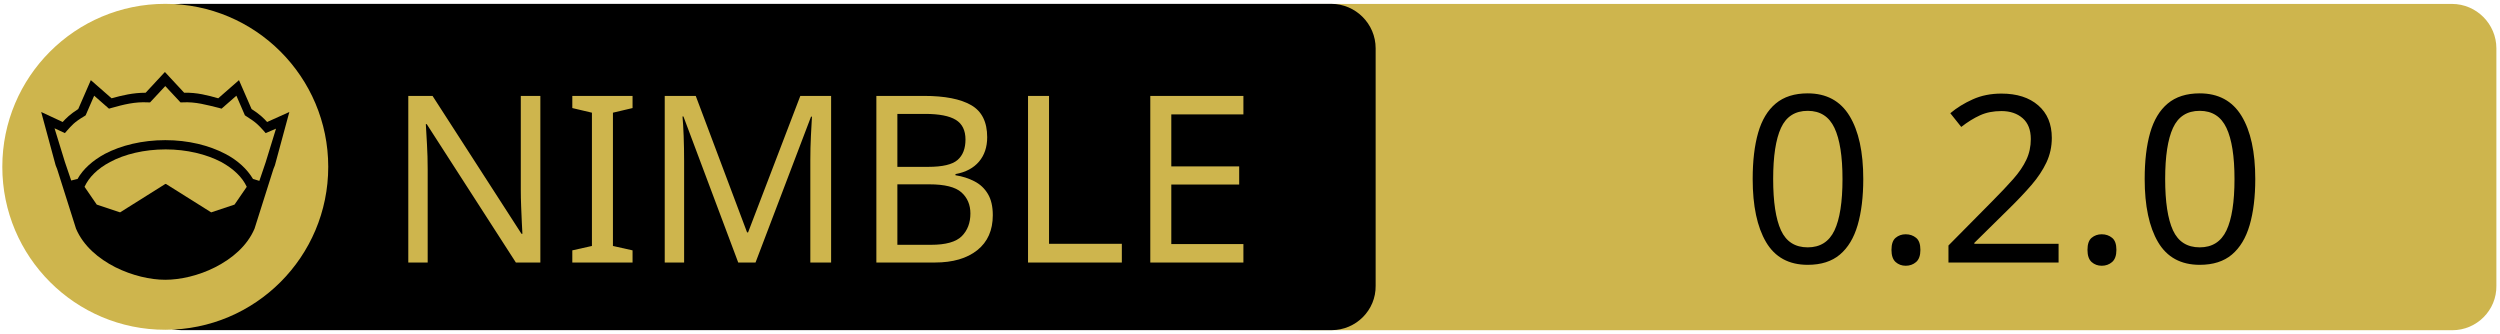
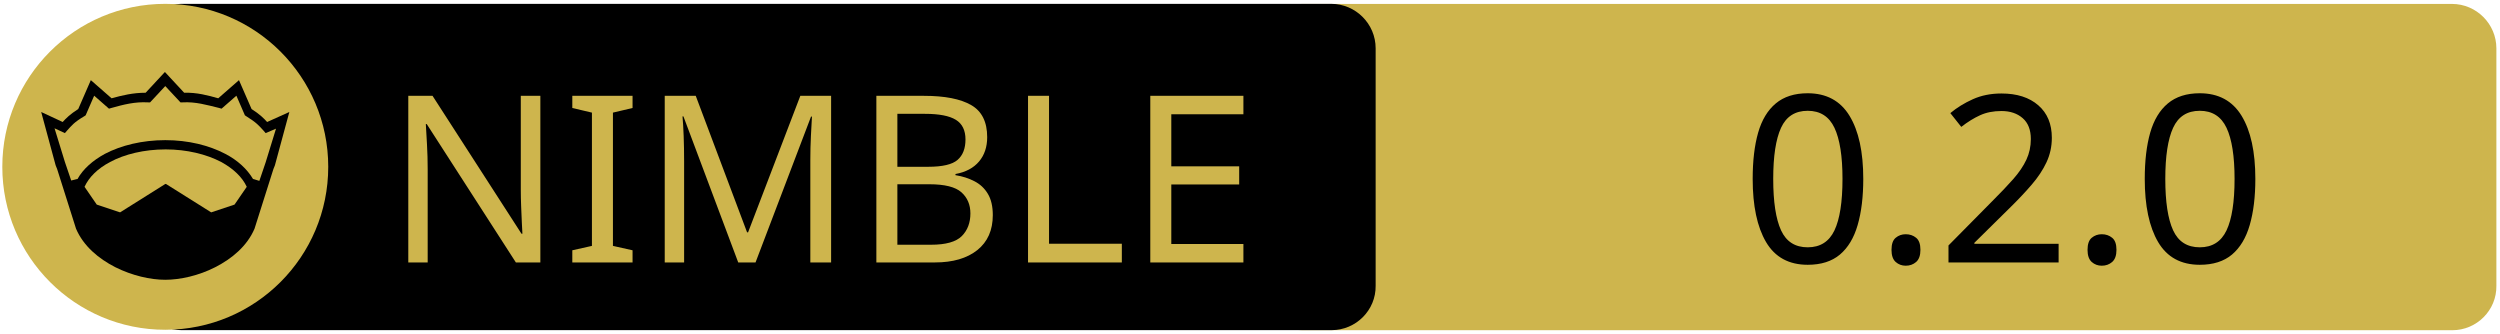
<svg xmlns="http://www.w3.org/2000/svg" xmlns:xlink="http://www.w3.org/1999/xlink" width="675" height="90" xml:space="preserve" version="1.1">
  <a xlink:href="https://github.com/tulayang/httpform">
    <g>
      <path fill="#CEB54D" id="svg_15" d="m662.123,89.159l-310.5,0c-6.6,0 -12,-5.4 -12,-12l0,-64.1c0,-6.6 5.4,-12 12,-12l310.4,0c6.6,0 12,5.4 12,12l0,64.1c0.1,6.6 -5.3,12 -11.9,12z" />
      <path id="svg_1" d="m359.524,89.139l-310.5,0c-6.6,0 -12,-5.4 -12,-12l0,-64.1c0,-6.6 5.4,-12 12,-12l310.4,0c6.6,0 12,5.4 12,12l0,64.1c0.1,6.6 -5.3,12 -11.9,12z" />
      <rect id="svg_2" fill="none" height="45.9" width="315.3" class="st0" y="24.539" x="60.224" />
      <circle id="svg_4" fill="#CEB54D" r="44" cy="45.039" cx="44.624" class="st1" />
      <g id="XMLID_4_">
        <path id="svg_5" d="m78.124,30.239l-3.9,14.4l-0.4,1l-5.1,16.1c0,0 0,0 0,0c-2,4.7 -6.1,8.1 -10.6,10.4c-4.5,2.3 -9.5,3.4 -13.5,3.4c-4,0 -8.9,-1.1 -13.5,-3.4c-4.5,-2.3 -8.6,-5.7 -10.6,-10.4c0,0 0,0 0,0l-5.1,-16.1l-0.4,-1l-3.9,-14.4l5.8,2.7c0.9,-1 2,-2.1 4.2,-3.5l3.4,-7.8l5.6,4.9c2.9,-0.8 5.8,-1.5 9.2,-1.5l5.2,-5.6l5.2,5.6c3.4,-0.1 6.4,0.7 9.2,1.5l5.6,-4.9l3.4,7.8c2.2,1.4 3.3,2.5 4.2,3.5l6,-2.7z" />
        <g id="XMLID_6_">
          <g id="svg_6">
            <path id="svg_7" fill="#CEB54D" d="m66.624,50.439l-3.3,4.8l-6.3,2.1l-12.1,-7.6c-0.1,-0.1 -0.3,-0.1 -0.4,0l-12.1,7.6l-6.3,-2.1l-3.3,-4.8c1.2,-2.6 3.5,-4.9 6.9,-6.7c3.9,-2.1 9.2,-3.4 15,-3.4c5.7,0 11,1.3 15,3.4c3.3,1.8 5.7,4.1 6.9,6.7z" class="st1" />
          </g>
          <g id="svg_8" />
        </g>
        <g id="XMLID_5_">
          <g id="svg_9">
            <path id="svg_10" fill="#CEB54D" d="m74.524,34.739l-2.8,9.1l-1.7,5l-1.6,-0.5c0,0 -0.1,0 -0.1,0c-1.6,-2.7 -4.2,-5.1 -7.5,-6.8c-4.4,-2.3 -10,-3.7 -16.2,-3.7c-6.2,0 -11.9,1.4 -16.3,3.7c-3.3,1.8 -5.9,4.1 -7.4,6.8c0,0 -0.1,0 -0.1,0l-1.6,0.4l-1.7,-5l-2.8,-9.1l2.8,1.3l0.6,-0.7c1.2,-1.3 1.8,-2.2 4.7,-3.9l0.3,-0.2l2.3,-5.3l4,3.5l0.7,-0.2c3.2,-0.9 6.3,-1.7 9.8,-1.5l0.6,0l4.1,-4.4l4.1,4.4l0.6,0c3.5,-0.2 6.5,0.7 9.8,1.5l0.7,0.2l4,-3.5l2.3,5.3l0.3,0.2c2.9,1.8 3.5,2.6 4.7,3.9l0.6,0.7l2.8,-1.2z" class="st1" />
          </g>
          <g id="svg_11" />
        </g>
      </g>
-       <text x="-442" y="-350" id="svg_16" font-size="63px" font-family="'PT Sans Caption'" fill="#CEB54D" class="st1 st2 st3" transform="matrix(1 0 0 1 546.13 420.879)">NIMBLE</text>
-       <text x="-76.0" y="-350" id="svg_17" font-size="63px" font-family="'PT Sans Caption'" fill="#000000" class="st1 st2 st3" transform="matrix(1 0 0 1 546.13 420.879)">0.2.0</text>
+       <text x="-442" y="-350.021" id="svg_16" font-size="63px" font-family="'PT Sans Caption'" fill="#CEB54D" class="st1 st2 st3" transform="matrix(1 0 0 1 546.13 420.879)">NIMBLE</text>
+       <text x="-76.0" y="-350.012" id="svg_17" font-size="63.012px" font-family="'PT Sans Caption'" fill="#000000" class="st1 st2 st3" transform="matrix(1 0 0 1 546.13 420.879)">0.2.0</text>
    </g>
  </a>
</svg>
